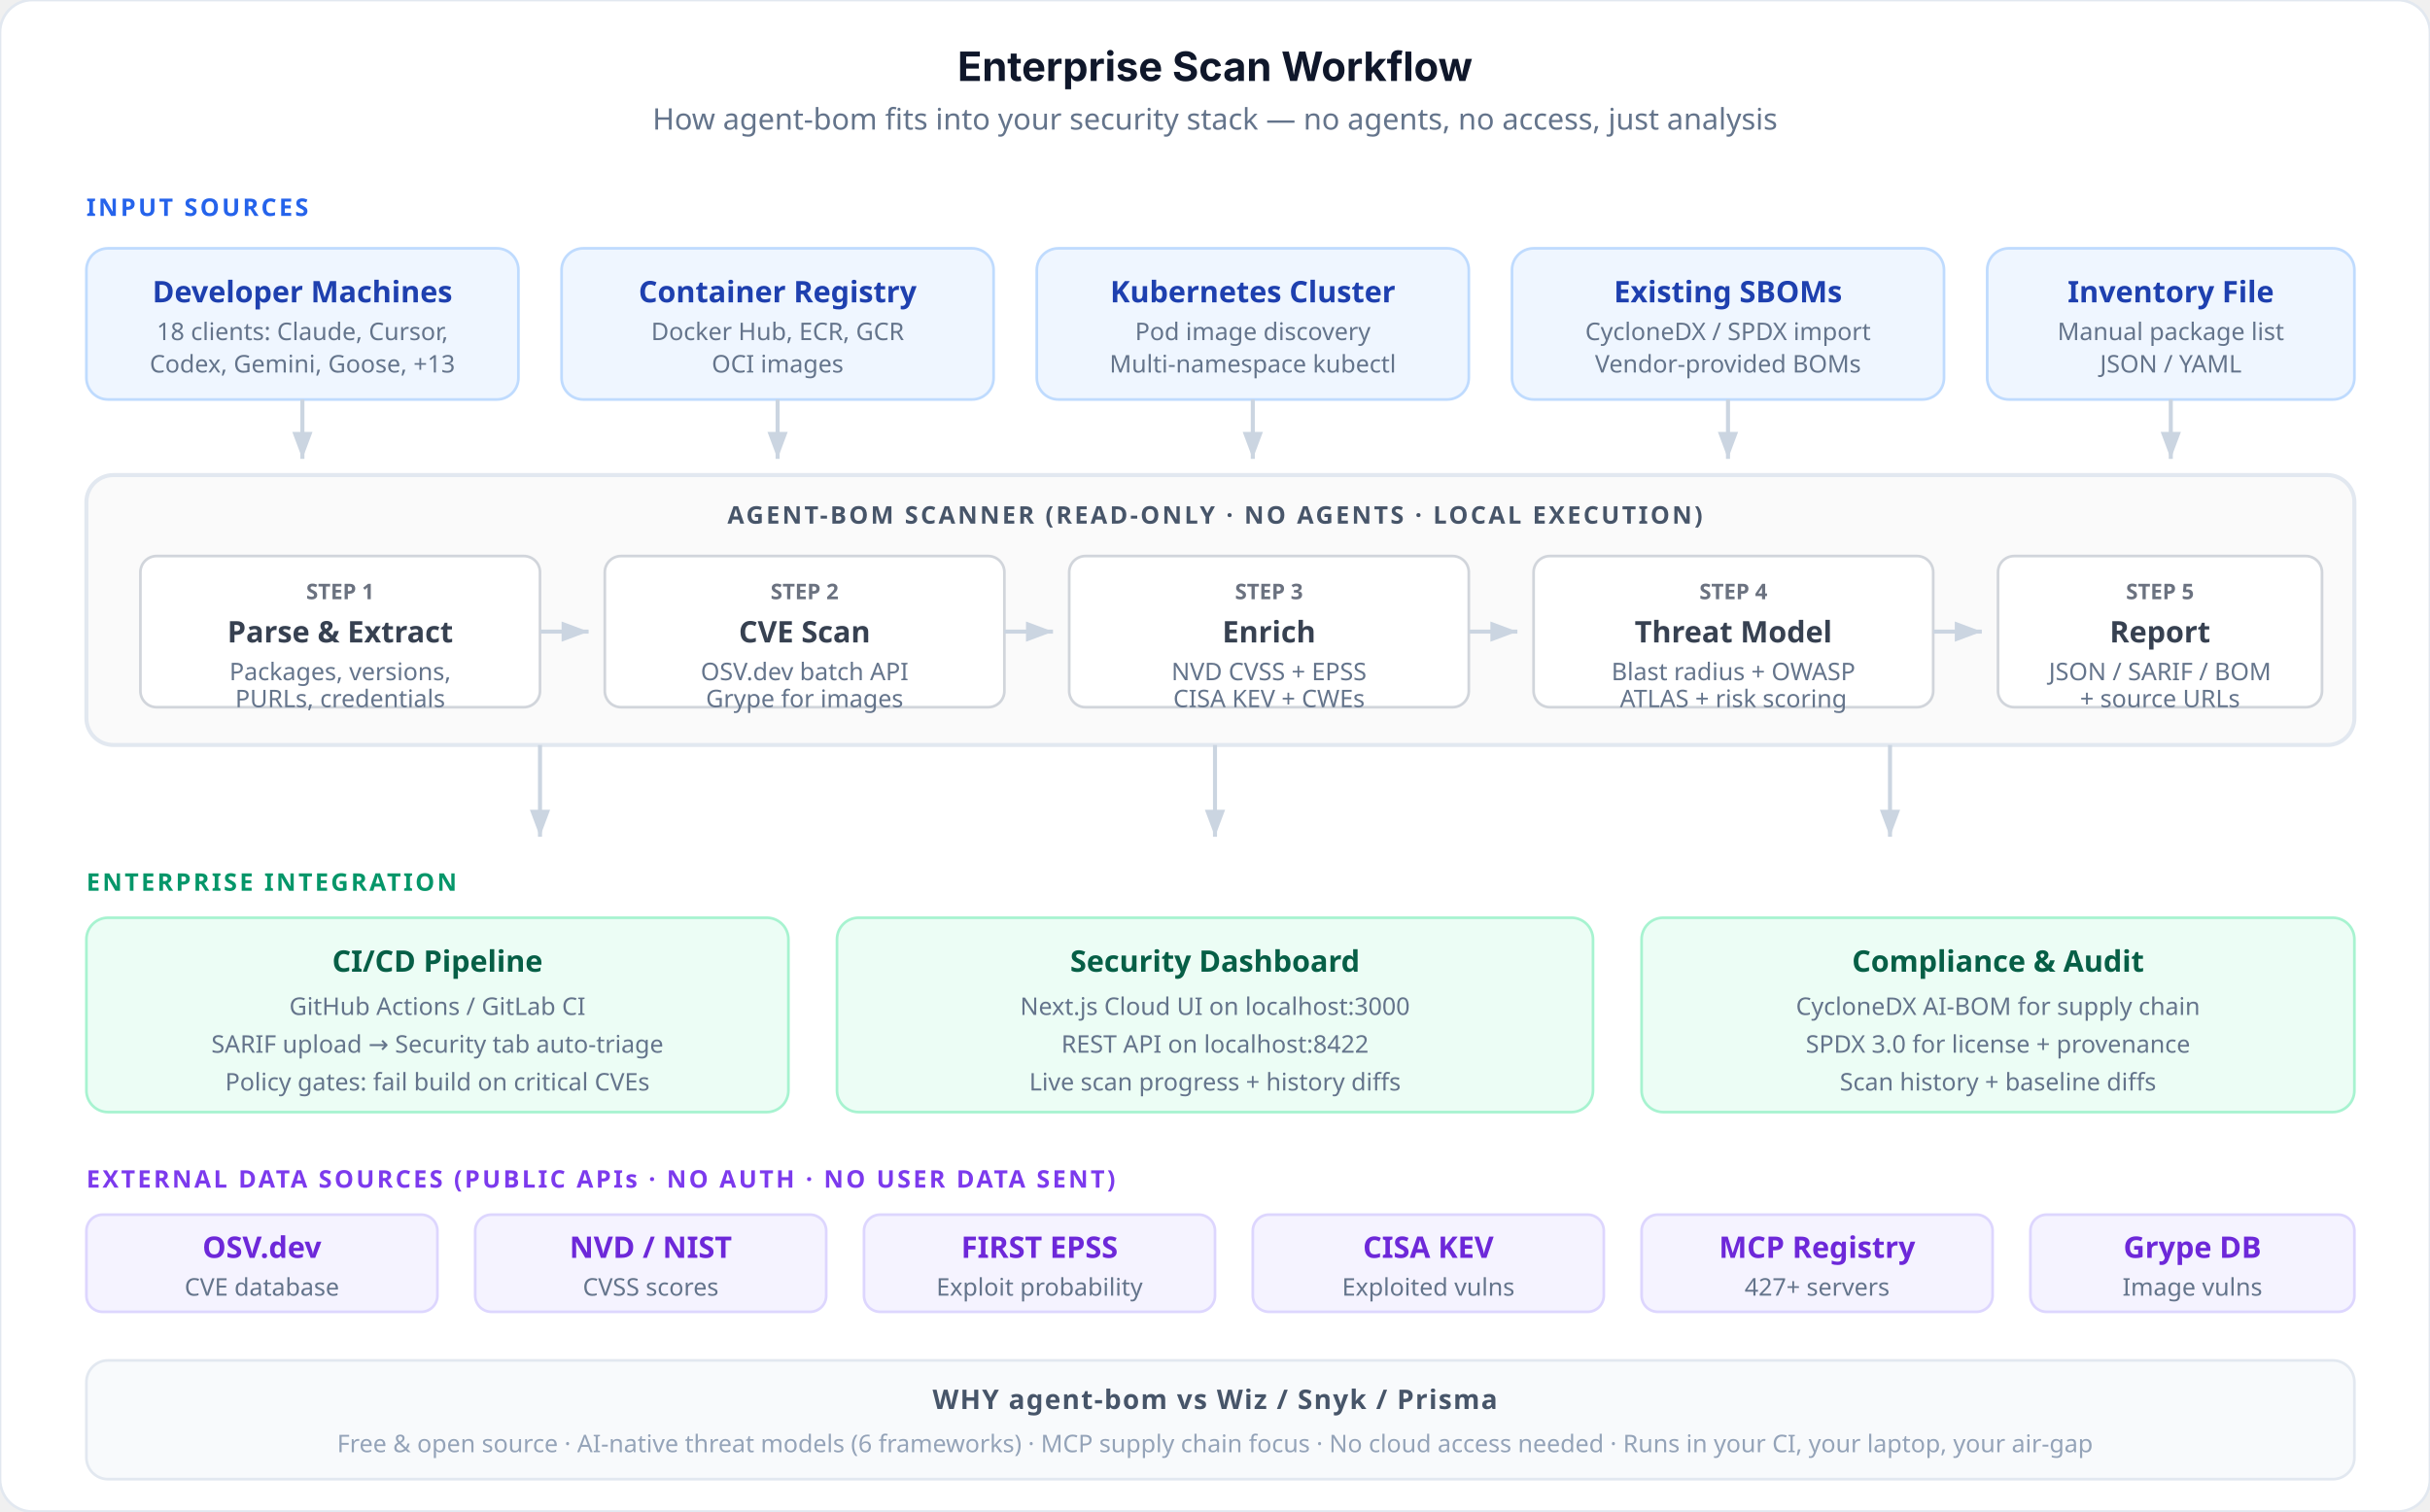
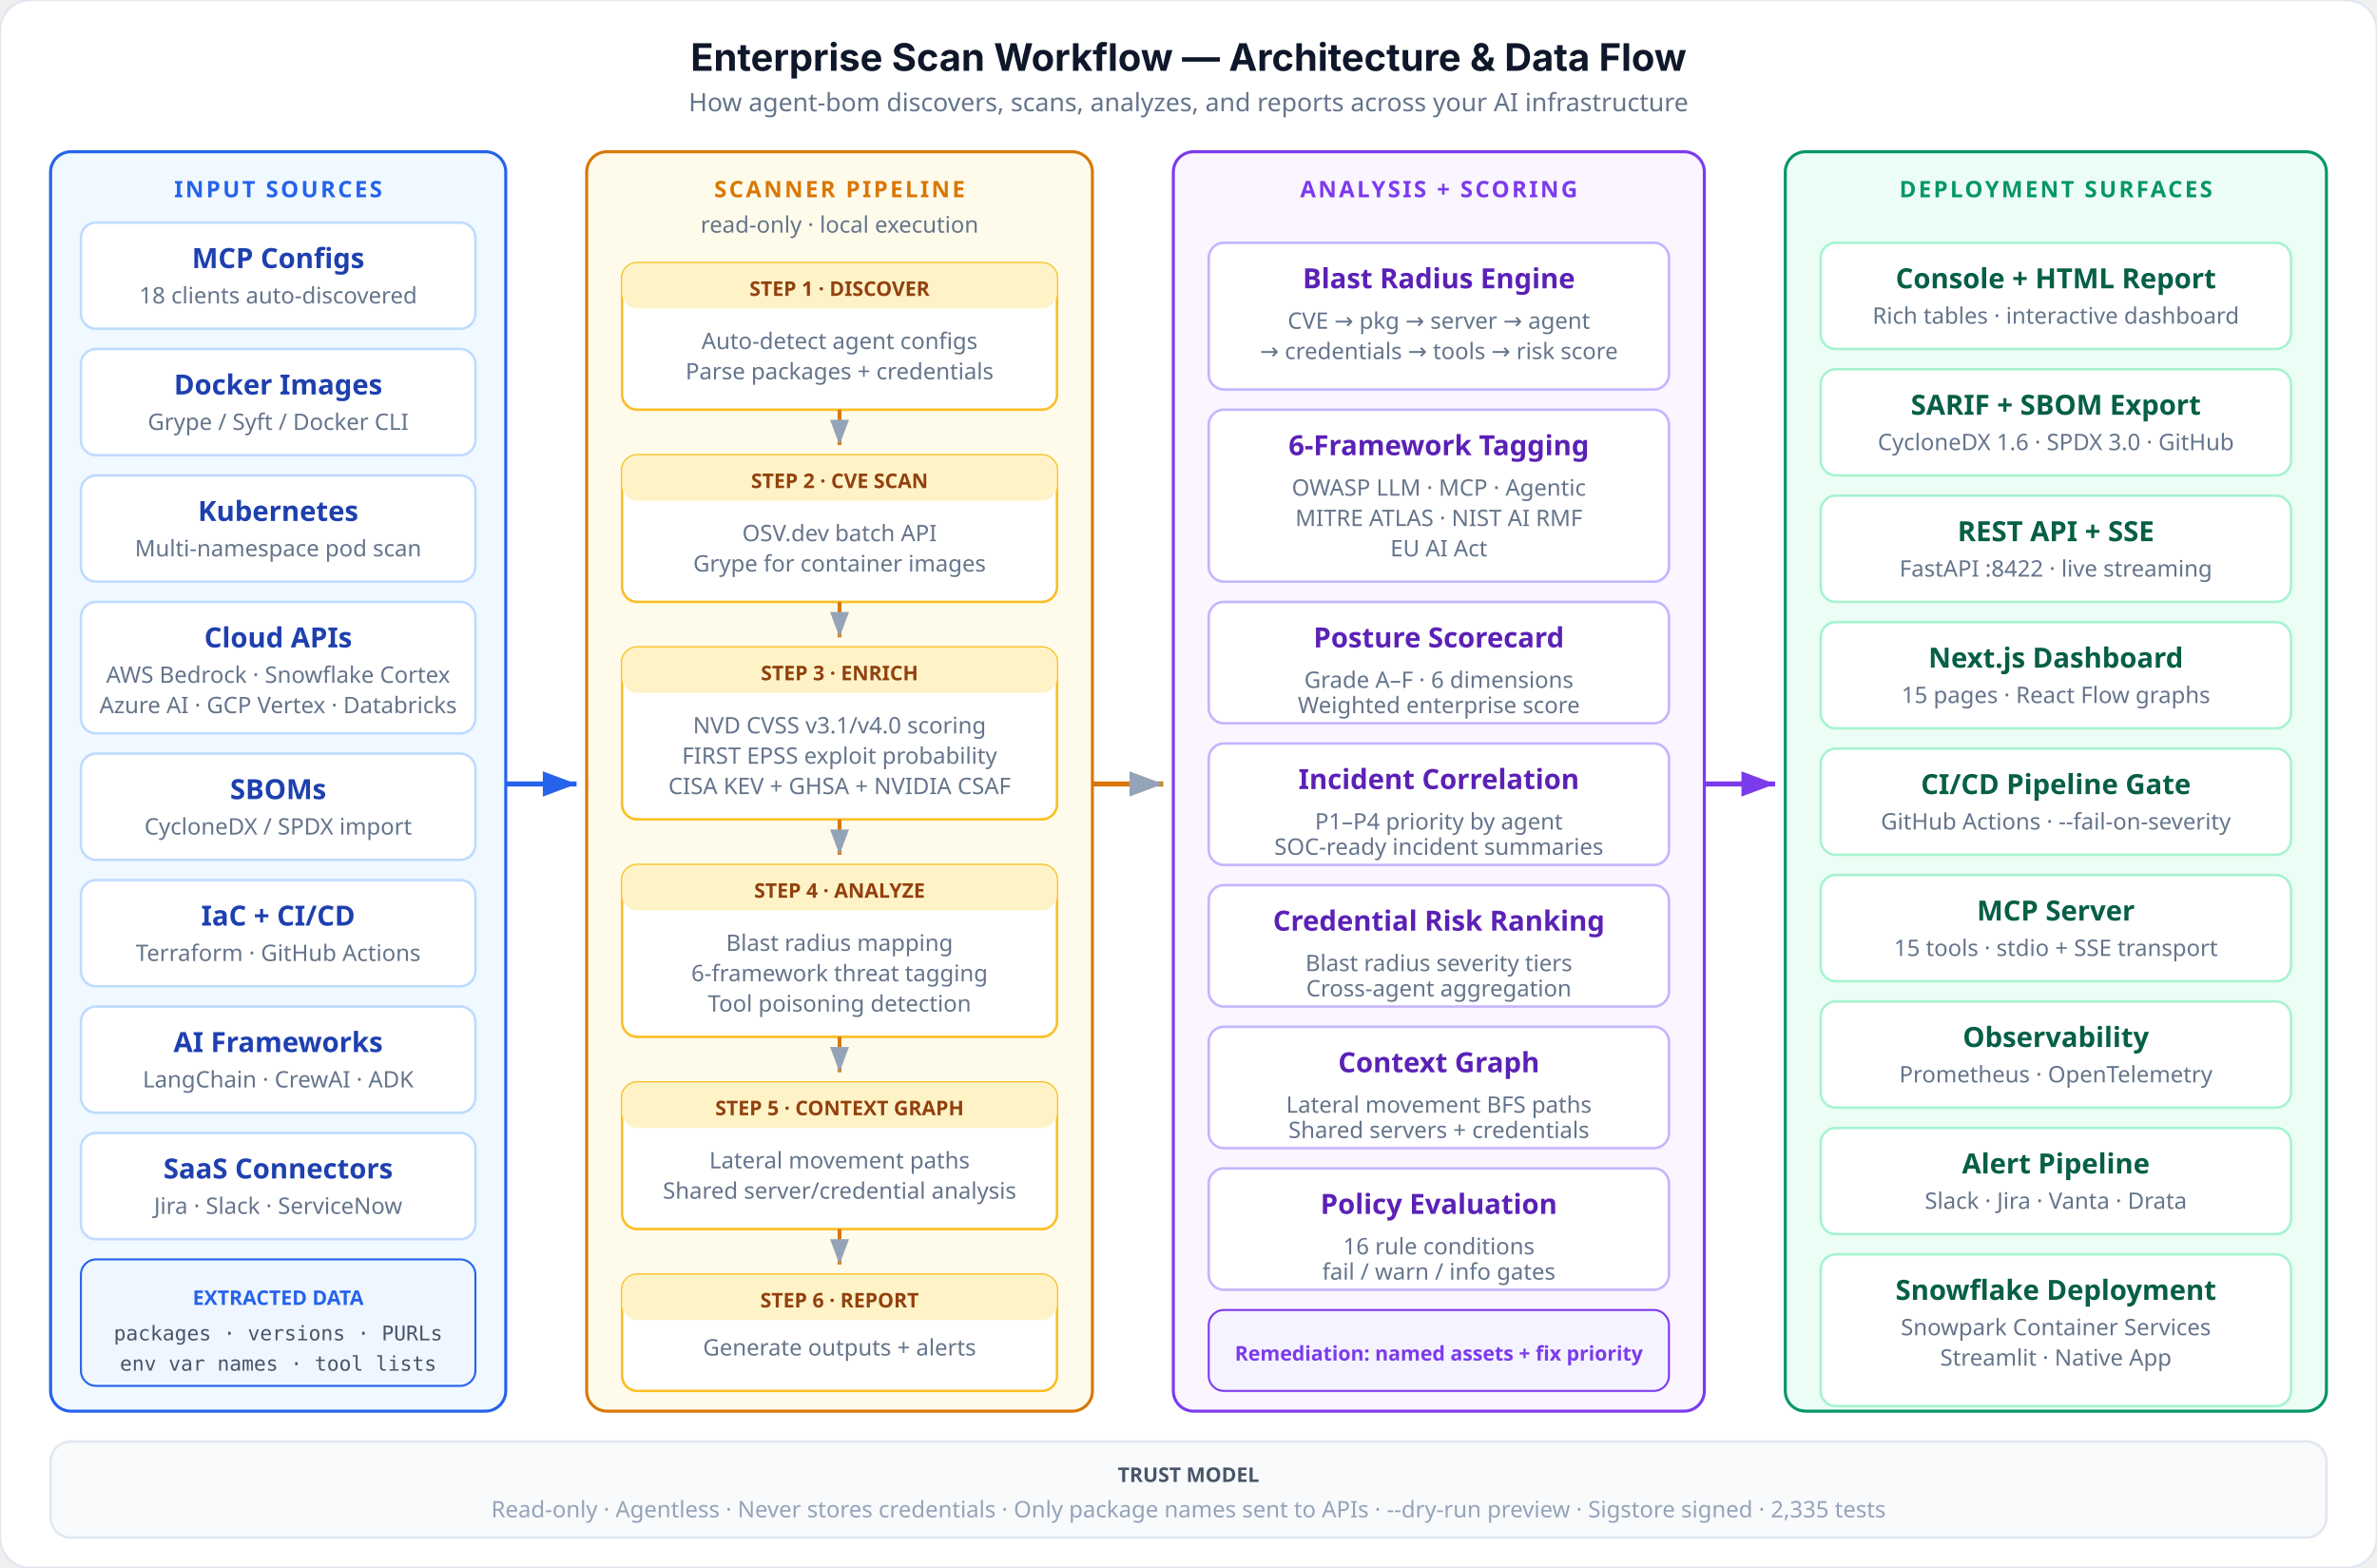
- <svg xmlns="http://www.w3.org/2000/svg" viewBox="0 0 900 560" fill="none">
+ <svg xmlns="http://www.w3.org/2000/svg" viewBox="0 0 940 620" fill="none">
  <style>
    .title { font: 700 15px system-ui, -apple-system, sans-serif; fill: #0f172a; }
-     .subtitle { font: 400 11px system-ui, sans-serif; fill: #64748b; }
+     .subtitle { font: 400 10px system-ui, sans-serif; fill: #64748b; }
    .phase { font: 700 9px system-ui, sans-serif; letter-spacing: 0.1em; }
    .label { font: 600 11px system-ui, sans-serif; }
    .sub { font: 400 9px system-ui, sans-serif; fill: #64748b; }
    .badge { font: 600 8px system-ui, sans-serif; }
+     .data-label { font: 500 8px monospace; }
    .note { font: 400 9px system-ui, sans-serif; fill: #94a3b8; }
-     .arrow { stroke: #cbd5e1; stroke-width: 1.5; fill: none; }
  </style>
  <defs>
    <marker id="a" viewBox="0 0 8 6" refX="8" refY="3" markerWidth="7" markerHeight="5" orient="auto">
-       <path d="M0 0L8 3L0 6Z" fill="#cbd5e1" />
+       <path d="M0 0L8 3L0 6Z" fill="#94a3b8" />
+     </marker>
+     <marker id="ab" viewBox="0 0 8 6" refX="8" refY="3" markerWidth="7" markerHeight="5" orient="auto">
+       <path d="M0 0L8 3L0 6Z" fill="#2563eb" />
    </marker>
    <marker id="ag" viewBox="0 0 8 6" refX="8" refY="3" markerWidth="7" markerHeight="5" orient="auto">
      <path d="M0 0L8 3L0 6Z" fill="#059669" />
    </marker>
+     <marker id="ar" viewBox="0 0 8 6" refX="8" refY="3" markerWidth="7" markerHeight="5" orient="auto">
+       <path d="M0 0L8 3L0 6Z" fill="#dc2626" />
+     </marker>
+     <marker id="ap" viewBox="0 0 8 6" refX="8" refY="3" markerWidth="7" markerHeight="5" orient="auto">
+       <path d="M0 0L8 3L0 6Z" fill="#7c3aed" />
+     </marker>
  </defs>
-   <rect width="900" height="560" rx="12" fill="#ffffff" stroke="#e2e8f0" stroke-width="1" />
-   <text x="450" y="30" text-anchor="middle" class="title">Enterprise Scan Workflow</text>
-   <text x="450" y="48" text-anchor="middle" class="subtitle">How agent-bom fits into your security stack — no agents, no access, just analysis</text>
-   <text x="32" y="80" class="phase" fill="#2563eb">INPUT SOURCES</text>
-   <rect x="32" y="92" width="160" height="56" rx="8" fill="#eff6ff" stroke="#bfdbfe" stroke-width="1" />
-   <text x="112" y="112" text-anchor="middle" class="label" fill="#1e40af">Developer Machines</text>
-   <text x="112" y="126" text-anchor="middle" class="sub">18 clients: Claude, Cursor,</text>
-   <text x="112" y="138" text-anchor="middle" class="sub">Codex, Gemini, Goose, +13</text>
-   <rect x="208" y="92" width="160" height="56" rx="8" fill="#eff6ff" stroke="#bfdbfe" stroke-width="1" />
-   <text x="288" y="112" text-anchor="middle" class="label" fill="#1e40af">Container Registry</text>
-   <text x="288" y="126" text-anchor="middle" class="sub">Docker Hub, ECR, GCR</text>
-   <text x="288" y="138" text-anchor="middle" class="sub">OCI images</text>
-   <rect x="384" y="92" width="160" height="56" rx="8" fill="#eff6ff" stroke="#bfdbfe" stroke-width="1" />
-   <text x="464" y="112" text-anchor="middle" class="label" fill="#1e40af">Kubernetes Cluster</text>
-   <text x="464" y="126" text-anchor="middle" class="sub">Pod image discovery</text>
-   <text x="464" y="138" text-anchor="middle" class="sub">Multi-namespace kubectl</text>
-   <rect x="560" y="92" width="160" height="56" rx="8" fill="#eff6ff" stroke="#bfdbfe" stroke-width="1" />
-   <text x="640" y="112" text-anchor="middle" class="label" fill="#1e40af">Existing SBOMs</text>
-   <text x="640" y="126" text-anchor="middle" class="sub">CycloneDX / SPDX import</text>
-   <text x="640" y="138" text-anchor="middle" class="sub">Vendor-provided BOMs</text>
-   <rect x="736" y="92" width="136" height="56" rx="8" fill="#eff6ff" stroke="#bfdbfe" stroke-width="1" />
-   <text x="804" y="112" text-anchor="middle" class="label" fill="#1e40af">Inventory File</text>
-   <text x="804" y="126" text-anchor="middle" class="sub">Manual package list</text>
-   <text x="804" y="138" text-anchor="middle" class="sub">JSON / YAML</text>
-   <line x1="112" y1="148" x2="112" y2="170" class="arrow" marker-end="url(#a)" />
-   <line x1="288" y1="148" x2="288" y2="170" class="arrow" marker-end="url(#a)" />
-   <line x1="464" y1="148" x2="464" y2="170" class="arrow" marker-end="url(#a)" />
-   <line x1="640" y1="148" x2="640" y2="170" class="arrow" marker-end="url(#a)" />
-   <line x1="804" y1="148" x2="804" y2="170" class="arrow" marker-end="url(#a)" />
-   <rect x="32" y="176" width="840" height="100" rx="10" fill="#fafafa" stroke="#e2e8f0" stroke-width="1.5" />
-   <text x="450" y="194" text-anchor="middle" class="phase" fill="#475569">AGENT-BOM SCANNER (READ-ONLY · NO AGENTS · LOCAL EXECUTION)</text>
-   <rect x="52" y="206" width="148" height="56" rx="6" fill="#ffffff" stroke="#d1d5db" stroke-width="1" />
-   <text x="126" y="222" text-anchor="middle" class="badge" fill="#6b7280">STEP 1</text>
-   <text x="126" y="238" text-anchor="middle" class="label" fill="#374151">Parse &amp; Extract</text>
-   <text x="126" y="252" text-anchor="middle" class="sub">Packages, versions,</text>
-   <text x="126" y="262" text-anchor="middle" class="sub">PURLs, credentials</text>
-   <line x1="200" y1="234" x2="218" y2="234" class="arrow" marker-end="url(#a)" />
-   <rect x="224" y="206" width="148" height="56" rx="6" fill="#ffffff" stroke="#d1d5db" stroke-width="1" />
-   <text x="298" y="222" text-anchor="middle" class="badge" fill="#6b7280">STEP 2</text>
-   <text x="298" y="238" text-anchor="middle" class="label" fill="#374151">CVE Scan</text>
-   <text x="298" y="252" text-anchor="middle" class="sub">OSV.dev batch API</text>
-   <text x="298" y="262" text-anchor="middle" class="sub">Grype for images</text>
-   <line x1="372" y1="234" x2="390" y2="234" class="arrow" marker-end="url(#a)" />
-   <rect x="396" y="206" width="148" height="56" rx="6" fill="#ffffff" stroke="#d1d5db" stroke-width="1" />
-   <text x="470" y="222" text-anchor="middle" class="badge" fill="#6b7280">STEP 3</text>
-   <text x="470" y="238" text-anchor="middle" class="label" fill="#374151">Enrich</text>
-   <text x="470" y="252" text-anchor="middle" class="sub">NVD CVSS + EPSS</text>
-   <text x="470" y="262" text-anchor="middle" class="sub">CISA KEV + CWEs</text>
-   <line x1="544" y1="234" x2="562" y2="234" class="arrow" marker-end="url(#a)" />
-   <rect x="568" y="206" width="148" height="56" rx="6" fill="#ffffff" stroke="#d1d5db" stroke-width="1" />
-   <text x="642" y="222" text-anchor="middle" class="badge" fill="#6b7280">STEP 4</text>
-   <text x="642" y="238" text-anchor="middle" class="label" fill="#374151">Threat Model</text>
-   <text x="642" y="252" text-anchor="middle" class="sub">Blast radius + OWASP</text>
-   <text x="642" y="262" text-anchor="middle" class="sub">ATLAS + risk scoring</text>
-   <line x1="716" y1="234" x2="734" y2="234" class="arrow" marker-end="url(#a)" />
-   <rect x="740" y="206" width="120" height="56" rx="6" fill="#ffffff" stroke="#d1d5db" stroke-width="1" />
-   <text x="800" y="222" text-anchor="middle" class="badge" fill="#6b7280">STEP 5</text>
-   <text x="800" y="238" text-anchor="middle" class="label" fill="#374151">Report</text>
-   <text x="800" y="252" text-anchor="middle" class="sub">JSON / SARIF / BOM</text>
-   <text x="800" y="262" text-anchor="middle" class="sub">+ source URLs</text>
-   <line x1="200" y1="276" x2="200" y2="310" class="arrow" marker-end="url(#a)" />
-   <line x1="450" y1="276" x2="450" y2="310" class="arrow" marker-end="url(#a)" />
-   <line x1="700" y1="276" x2="700" y2="310" class="arrow" marker-end="url(#a)" />
-   <text x="32" y="330" class="phase" fill="#059669">ENTERPRISE INTEGRATION</text>
-   <rect x="32" y="340" width="260" height="72" rx="8" fill="#ecfdf5" stroke="#a7f3d0" stroke-width="1" />
-   <text x="162" y="360" text-anchor="middle" class="label" fill="#065f46">CI/CD Pipeline</text>
-   <text x="162" y="376" text-anchor="middle" class="sub">GitHub Actions / GitLab CI</text>
-   <text x="162" y="390" text-anchor="middle" class="sub">SARIF upload → Security tab auto-triage</text>
-   <text x="162" y="404" text-anchor="middle" class="sub">Policy gates: fail build on critical CVEs</text>
-   <rect x="310" y="340" width="280" height="72" rx="8" fill="#ecfdf5" stroke="#a7f3d0" stroke-width="1" />
-   <text x="450" y="360" text-anchor="middle" class="label" fill="#065f46">Security Dashboard</text>
-   <text x="450" y="376" text-anchor="middle" class="sub">Next.js Cloud UI on localhost:3000</text>
-   <text x="450" y="390" text-anchor="middle" class="sub">REST API on localhost:8422</text>
-   <text x="450" y="404" text-anchor="middle" class="sub">Live scan progress + history diffs</text>
-   <rect x="608" y="340" width="264" height="72" rx="8" fill="#ecfdf5" stroke="#a7f3d0" stroke-width="1" />
-   <text x="740" y="360" text-anchor="middle" class="label" fill="#065f46">Compliance &amp; Audit</text>
-   <text x="740" y="376" text-anchor="middle" class="sub">CycloneDX AI-BOM for supply chain</text>
-   <text x="740" y="390" text-anchor="middle" class="sub">SPDX 3.0 for license + provenance</text>
-   <text x="740" y="404" text-anchor="middle" class="sub">Scan history + baseline diffs</text>
-   <text x="32" y="440" class="phase" fill="#7c3aed">EXTERNAL DATA SOURCES (PUBLIC APIs · NO AUTH · NO USER DATA SENT)</text>
-   <rect x="32" y="450" width="130" height="36" rx="6" fill="#f5f3ff" stroke="#ddd6fe" stroke-width="1" />
-   <text x="97" y="466" text-anchor="middle" class="label" fill="#6d28d9">OSV.dev</text>
-   <text x="97" y="480" text-anchor="middle" class="sub">CVE database</text>
-   <rect x="176" y="450" width="130" height="36" rx="6" fill="#f5f3ff" stroke="#ddd6fe" stroke-width="1" />
-   <text x="241" y="466" text-anchor="middle" class="label" fill="#6d28d9">NVD / NIST</text>
-   <text x="241" y="480" text-anchor="middle" class="sub">CVSS scores</text>
-   <rect x="320" y="450" width="130" height="36" rx="6" fill="#f5f3ff" stroke="#ddd6fe" stroke-width="1" />
-   <text x="385" y="466" text-anchor="middle" class="label" fill="#6d28d9">FIRST EPSS</text>
-   <text x="385" y="480" text-anchor="middle" class="sub">Exploit probability</text>
-   <rect x="464" y="450" width="130" height="36" rx="6" fill="#f5f3ff" stroke="#ddd6fe" stroke-width="1" />
-   <text x="529" y="466" text-anchor="middle" class="label" fill="#6d28d9">CISA KEV</text>
-   <text x="529" y="480" text-anchor="middle" class="sub">Exploited vulns</text>
-   <rect x="608" y="450" width="130" height="36" rx="6" fill="#f5f3ff" stroke="#ddd6fe" stroke-width="1" />
-   <text x="673" y="466" text-anchor="middle" class="label" fill="#6d28d9">MCP Registry</text>
-   <text x="673" y="480" text-anchor="middle" class="sub">427+ servers</text>
-   <rect x="752" y="450" width="120" height="36" rx="6" fill="#f5f3ff" stroke="#ddd6fe" stroke-width="1" />
-   <text x="812" y="466" text-anchor="middle" class="label" fill="#6d28d9">Grype DB</text>
-   <text x="812" y="480" text-anchor="middle" class="sub">Image vulns</text>
-   <rect x="32" y="504" width="840" height="44" rx="8" fill="#f8fafc" stroke="#e2e8f0" stroke-width="1" />
-   <text x="450" y="522" text-anchor="middle" font-family="system-ui, sans-serif" font-size="10" font-weight="700" fill="#475569" letter-spacing="0.05em">WHY agent-bom vs Wiz / Snyk / Prisma</text>
-   <text x="450" y="538" text-anchor="middle" class="note">Free &amp; open source  ·  AI-native threat models (6 frameworks)  ·  MCP supply chain focus  ·  No cloud access needed  ·  Runs in your CI, your laptop, your air-gap</text>
+   <rect width="940" height="620" rx="12" fill="#ffffff" stroke="#e2e8f0" stroke-width="1" />
+   <text x="470" y="28" text-anchor="middle" class="title">Enterprise Scan Workflow — Architecture &amp; Data Flow</text>
+   <text x="470" y="44" text-anchor="middle" class="subtitle">How agent-bom discovers, scans, analyzes, and reports across your AI infrastructure</text>
+   <rect x="20" y="60" width="180" height="498" rx="8" fill="#f0f9ff" stroke="#2563eb" stroke-width="1.2" />
+   <text x="110" y="78" text-anchor="middle" class="phase" fill="#2563eb">INPUT SOURCES</text>
+   <rect x="32" y="88" width="156" height="42" rx="6" fill="#ffffff" stroke="#bfdbfe" stroke-width="1" />
+   <text x="110" y="106" text-anchor="middle" class="label" fill="#1e40af">MCP Configs</text>
+   <text x="110" y="120" text-anchor="middle" class="sub">18 clients auto-discovered</text>
+   <rect x="32" y="138" width="156" height="42" rx="6" fill="#ffffff" stroke="#bfdbfe" stroke-width="1" />
+   <text x="110" y="156" text-anchor="middle" class="label" fill="#1e40af">Docker Images</text>
+   <text x="110" y="170" text-anchor="middle" class="sub">Grype / Syft / Docker CLI</text>
+   <rect x="32" y="188" width="156" height="42" rx="6" fill="#ffffff" stroke="#bfdbfe" stroke-width="1" />
+   <text x="110" y="206" text-anchor="middle" class="label" fill="#1e40af">Kubernetes</text>
+   <text x="110" y="220" text-anchor="middle" class="sub">Multi-namespace pod scan</text>
+   <rect x="32" y="238" width="156" height="52" rx="6" fill="#ffffff" stroke="#bfdbfe" stroke-width="1" />
+   <text x="110" y="256" text-anchor="middle" class="label" fill="#1e40af">Cloud APIs</text>
+   <text x="110" y="270" text-anchor="middle" class="sub">AWS Bedrock · Snowflake Cortex</text>
+   <text x="110" y="282" text-anchor="middle" class="sub">Azure AI · GCP Vertex · Databricks</text>
+   <rect x="32" y="298" width="156" height="42" rx="6" fill="#ffffff" stroke="#bfdbfe" stroke-width="1" />
+   <text x="110" y="316" text-anchor="middle" class="label" fill="#1e40af">SBOMs</text>
+   <text x="110" y="330" text-anchor="middle" class="sub">CycloneDX / SPDX import</text>
+   <rect x="32" y="348" width="156" height="42" rx="6" fill="#ffffff" stroke="#bfdbfe" stroke-width="1" />
+   <text x="110" y="366" text-anchor="middle" class="label" fill="#1e40af">IaC + CI/CD</text>
+   <text x="110" y="380" text-anchor="middle" class="sub">Terraform · GitHub Actions</text>
+   <rect x="32" y="398" width="156" height="42" rx="6" fill="#ffffff" stroke="#bfdbfe" stroke-width="1" />
+   <text x="110" y="416" text-anchor="middle" class="label" fill="#1e40af">AI Frameworks</text>
+   <text x="110" y="430" text-anchor="middle" class="sub">LangChain · CrewAI · ADK</text>
+   <rect x="32" y="448" width="156" height="42" rx="6" fill="#ffffff" stroke="#bfdbfe" stroke-width="1" />
+   <text x="110" y="466" text-anchor="middle" class="label" fill="#1e40af">SaaS Connectors</text>
+   <text x="110" y="480" text-anchor="middle" class="sub">Jira · Slack · ServiceNow</text>
+   <rect x="32" y="498" width="156" height="50" rx="6" fill="#eff6ff" stroke="#2563eb" stroke-width="0.8" />
+   <text x="110" y="516" text-anchor="middle" class="badge" fill="#2563eb">EXTRACTED DATA</text>
+   <text x="110" y="530" text-anchor="middle" class="data-label" fill="#475569">packages · versions · PURLs</text>
+   <text x="110" y="542" text-anchor="middle" class="data-label" fill="#475569">env var names · tool lists</text>
+   <line x1="200" y1="310" x2="228" y2="310" stroke="#2563eb" stroke-width="2" marker-end="url(#ab)" />
+   <rect x="232" y="60" width="200" height="498" rx="8" fill="#fffbeb" stroke="#d97706" stroke-width="1.2" />
+   <text x="332" y="78" text-anchor="middle" class="phase" fill="#d97706">SCANNER PIPELINE</text>
+   <text x="332" y="92" text-anchor="middle" class="sub">read-only · local execution</text>
+   <rect x="246" y="104" width="172" height="58" rx="6" fill="#ffffff" stroke="#fbbf24" stroke-width="1" />
+   <rect x="246" y="104" width="172" height="18" rx="6" fill="#fef3c7" />
+   <text x="332" y="117" text-anchor="middle" class="badge" fill="#92400e">STEP 1 · DISCOVER</text>
+   <text x="332" y="138" text-anchor="middle" class="sub">Auto-detect agent configs</text>
+   <text x="332" y="150" text-anchor="middle" class="sub">Parse packages + credentials</text>
+   <line x1="332" y1="162" x2="332" y2="176" stroke="#d97706" stroke-width="1.5" marker-end="url(#a)" />
+   <rect x="246" y="180" width="172" height="58" rx="6" fill="#ffffff" stroke="#fbbf24" stroke-width="1" />
+   <rect x="246" y="180" width="172" height="18" rx="6" fill="#fef3c7" />
+   <text x="332" y="193" text-anchor="middle" class="badge" fill="#92400e">STEP 2 · CVE SCAN</text>
+   <text x="332" y="214" text-anchor="middle" class="sub">OSV.dev batch API</text>
+   <text x="332" y="226" text-anchor="middle" class="sub">Grype for container images</text>
+   <line x1="332" y1="238" x2="332" y2="252" stroke="#d97706" stroke-width="1.5" marker-end="url(#a)" />
+   <rect x="246" y="256" width="172" height="68" rx="6" fill="#ffffff" stroke="#fbbf24" stroke-width="1" />
+   <rect x="246" y="256" width="172" height="18" rx="6" fill="#fef3c7" />
+   <text x="332" y="269" text-anchor="middle" class="badge" fill="#92400e">STEP 3 · ENRICH</text>
+   <text x="332" y="290" text-anchor="middle" class="sub">NVD CVSS v3.1/v4.0 scoring</text>
+   <text x="332" y="302" text-anchor="middle" class="sub">FIRST EPSS exploit probability</text>
+   <text x="332" y="314" text-anchor="middle" class="sub">CISA KEV + GHSA + NVIDIA CSAF</text>
+   <line x1="332" y1="324" x2="332" y2="338" stroke="#d97706" stroke-width="1.5" marker-end="url(#a)" />
+   <rect x="246" y="342" width="172" height="68" rx="6" fill="#ffffff" stroke="#fbbf24" stroke-width="1" />
+   <rect x="246" y="342" width="172" height="18" rx="6" fill="#fef3c7" />
+   <text x="332" y="355" text-anchor="middle" class="badge" fill="#92400e">STEP 4 · ANALYZE</text>
+   <text x="332" y="376" text-anchor="middle" class="sub">Blast radius mapping</text>
+   <text x="332" y="388" text-anchor="middle" class="sub">6-framework threat tagging</text>
+   <text x="332" y="400" text-anchor="middle" class="sub">Tool poisoning detection</text>
+   <line x1="332" y1="410" x2="332" y2="424" stroke="#d97706" stroke-width="1.5" marker-end="url(#a)" />
+   <rect x="246" y="428" width="172" height="58" rx="6" fill="#ffffff" stroke="#fbbf24" stroke-width="1" />
+   <rect x="246" y="428" width="172" height="18" rx="6" fill="#fef3c7" />
+   <text x="332" y="441" text-anchor="middle" class="badge" fill="#92400e">STEP 5 · CONTEXT GRAPH</text>
+   <text x="332" y="462" text-anchor="middle" class="sub">Lateral movement paths</text>
+   <text x="332" y="474" text-anchor="middle" class="sub">Shared server/credential analysis</text>
+   <line x1="332" y1="486" x2="332" y2="500" stroke="#d97706" stroke-width="1.5" marker-end="url(#a)" />
+   <rect x="246" y="504" width="172" height="46" rx="6" fill="#ffffff" stroke="#fbbf24" stroke-width="1" />
+   <rect x="246" y="504" width="172" height="18" rx="6" fill="#fef3c7" />
+   <text x="332" y="517" text-anchor="middle" class="badge" fill="#92400e">STEP 6 · REPORT</text>
+   <text x="332" y="536" text-anchor="middle" class="sub">Generate outputs + alerts</text>
+   <line x1="432" y1="310" x2="460" y2="310" stroke="#d97706" stroke-width="2" marker-end="url(#a)" />
+   <rect x="464" y="60" width="210" height="498" rx="8" fill="#faf5ff" stroke="#7c3aed" stroke-width="1.2" />
+   <text x="569" y="78" text-anchor="middle" class="phase" fill="#7c3aed">ANALYSIS + SCORING</text>
+   <rect x="478" y="96" width="182" height="58" rx="6" fill="#ffffff" stroke="#c4b5fd" stroke-width="1" />
+   <text x="569" y="114" text-anchor="middle" class="label" fill="#5b21b6">Blast Radius Engine</text>
+   <text x="569" y="130" text-anchor="middle" class="sub">CVE → pkg → server → agent</text>
+   <text x="569" y="142" text-anchor="middle" class="sub">→ credentials → tools → risk score</text>
+   <rect x="478" y="162" width="182" height="68" rx="6" fill="#ffffff" stroke="#c4b5fd" stroke-width="1" />
+   <text x="569" y="180" text-anchor="middle" class="label" fill="#5b21b6">6-Framework Tagging</text>
+   <text x="569" y="196" text-anchor="middle" class="sub">OWASP LLM · MCP · Agentic</text>
+   <text x="569" y="208" text-anchor="middle" class="sub">MITRE ATLAS · NIST AI RMF</text>
+   <text x="569" y="220" text-anchor="middle" class="sub">EU AI Act</text>
+   <rect x="478" y="238" width="182" height="48" rx="6" fill="#ffffff" stroke="#c4b5fd" stroke-width="1" />
+   <text x="569" y="256" text-anchor="middle" class="label" fill="#5b21b6">Posture Scorecard</text>
+   <text x="569" y="272" text-anchor="middle" class="sub">Grade A–F · 6 dimensions</text>
+   <text x="569" y="282" text-anchor="middle" class="sub">Weighted enterprise score</text>
+   <rect x="478" y="294" width="182" height="48" rx="6" fill="#ffffff" stroke="#c4b5fd" stroke-width="1" />
+   <text x="569" y="312" text-anchor="middle" class="label" fill="#5b21b6">Incident Correlation</text>
+   <text x="569" y="328" text-anchor="middle" class="sub">P1–P4 priority by agent</text>
+   <text x="569" y="338" text-anchor="middle" class="sub">SOC-ready incident summaries</text>
+   <rect x="478" y="350" width="182" height="48" rx="6" fill="#ffffff" stroke="#c4b5fd" stroke-width="1" />
+   <text x="569" y="368" text-anchor="middle" class="label" fill="#5b21b6">Credential Risk Ranking</text>
+   <text x="569" y="384" text-anchor="middle" class="sub">Blast radius severity tiers</text>
+   <text x="569" y="394" text-anchor="middle" class="sub">Cross-agent aggregation</text>
+   <rect x="478" y="406" width="182" height="48" rx="6" fill="#ffffff" stroke="#c4b5fd" stroke-width="1" />
+   <text x="569" y="424" text-anchor="middle" class="label" fill="#5b21b6">Context Graph</text>
+   <text x="569" y="440" text-anchor="middle" class="sub">Lateral movement BFS paths</text>
+   <text x="569" y="450" text-anchor="middle" class="sub">Shared servers + credentials</text>
+   <rect x="478" y="462" width="182" height="48" rx="6" fill="#ffffff" stroke="#c4b5fd" stroke-width="1" />
+   <text x="569" y="480" text-anchor="middle" class="label" fill="#5b21b6">Policy Evaluation</text>
+   <text x="569" y="496" text-anchor="middle" class="sub">16 rule conditions</text>
+   <text x="569" y="506" text-anchor="middle" class="sub">fail / warn / info gates</text>
+   <rect x="478" y="518" width="182" height="32" rx="6" fill="#f5f3ff" stroke="#7c3aed" stroke-width="0.8" />
+   <text x="569" y="538" text-anchor="middle" class="badge" fill="#7c3aed">Remediation: named assets + fix priority</text>
+   <line x1="674" y1="310" x2="702" y2="310" stroke="#7c3aed" stroke-width="2" marker-end="url(#ap)" />
+   <rect x="706" y="60" width="214" height="498" rx="8" fill="#ecfdf5" stroke="#059669" stroke-width="1.2" />
+   <text x="813" y="78" text-anchor="middle" class="phase" fill="#059669">DEPLOYMENT SURFACES</text>
+   <rect x="720" y="96" width="186" height="42" rx="6" fill="#ffffff" stroke="#a7f3d0" stroke-width="1" />
+   <text x="813" y="114" text-anchor="middle" class="label" fill="#065f46">Console + HTML Report</text>
+   <text x="813" y="128" text-anchor="middle" class="sub">Rich tables · interactive dashboard</text>
+   <rect x="720" y="146" width="186" height="42" rx="6" fill="#ffffff" stroke="#a7f3d0" stroke-width="1" />
+   <text x="813" y="164" text-anchor="middle" class="label" fill="#065f46">SARIF + SBOM Export</text>
+   <text x="813" y="178" text-anchor="middle" class="sub">CycloneDX 1.6 · SPDX 3.0 · GitHub</text>
+   <rect x="720" y="196" width="186" height="42" rx="6" fill="#ffffff" stroke="#a7f3d0" stroke-width="1" />
+   <text x="813" y="214" text-anchor="middle" class="label" fill="#065f46">REST API + SSE</text>
+   <text x="813" y="228" text-anchor="middle" class="sub">FastAPI :8422 · live streaming</text>
+   <rect x="720" y="246" width="186" height="42" rx="6" fill="#ffffff" stroke="#a7f3d0" stroke-width="1" />
+   <text x="813" y="264" text-anchor="middle" class="label" fill="#065f46">Next.js Dashboard</text>
+   <text x="813" y="278" text-anchor="middle" class="sub">15 pages · React Flow graphs</text>
+   <rect x="720" y="296" width="186" height="42" rx="6" fill="#ffffff" stroke="#a7f3d0" stroke-width="1" />
+   <text x="813" y="314" text-anchor="middle" class="label" fill="#065f46">CI/CD Pipeline Gate</text>
+   <text x="813" y="328" text-anchor="middle" class="sub">GitHub Actions · --fail-on-severity</text>
+   <rect x="720" y="346" width="186" height="42" rx="6" fill="#ffffff" stroke="#a7f3d0" stroke-width="1" />
+   <text x="813" y="364" text-anchor="middle" class="label" fill="#065f46">MCP Server</text>
+   <text x="813" y="378" text-anchor="middle" class="sub">15 tools · stdio + SSE transport</text>
+   <rect x="720" y="396" width="186" height="42" rx="6" fill="#ffffff" stroke="#a7f3d0" stroke-width="1" />
+   <text x="813" y="414" text-anchor="middle" class="label" fill="#065f46">Observability</text>
+   <text x="813" y="428" text-anchor="middle" class="sub">Prometheus · OpenTelemetry</text>
+   <rect x="720" y="446" width="186" height="42" rx="6" fill="#ffffff" stroke="#a7f3d0" stroke-width="1" />
+   <text x="813" y="464" text-anchor="middle" class="label" fill="#065f46">Alert Pipeline</text>
+   <text x="813" y="478" text-anchor="middle" class="sub">Slack · Jira · Vanta · Drata</text>
+   <rect x="720" y="496" width="186" height="60" rx="6" fill="#ffffff" stroke="#a7f3d0" stroke-width="1" />
+   <text x="813" y="514" text-anchor="middle" class="label" fill="#065f46">Snowflake Deployment</text>
+   <text x="813" y="528" text-anchor="middle" class="sub">Snowpark Container Services</text>
+   <text x="813" y="540" text-anchor="middle" class="sub">Streamlit · Native App</text>
+   <rect x="20" y="570" width="900" height="38" rx="8" fill="#f8fafc" stroke="#e2e8f0" stroke-width="1" />
+   <text x="470" y="586" text-anchor="middle" class="badge" fill="#475569">TRUST MODEL</text>
+   <text x="470" y="600" text-anchor="middle" class="note">Read-only · Agentless · Never stores credentials · Only package names sent to APIs · --dry-run preview · Sigstore signed · 2,335 tests</text>
</svg>
